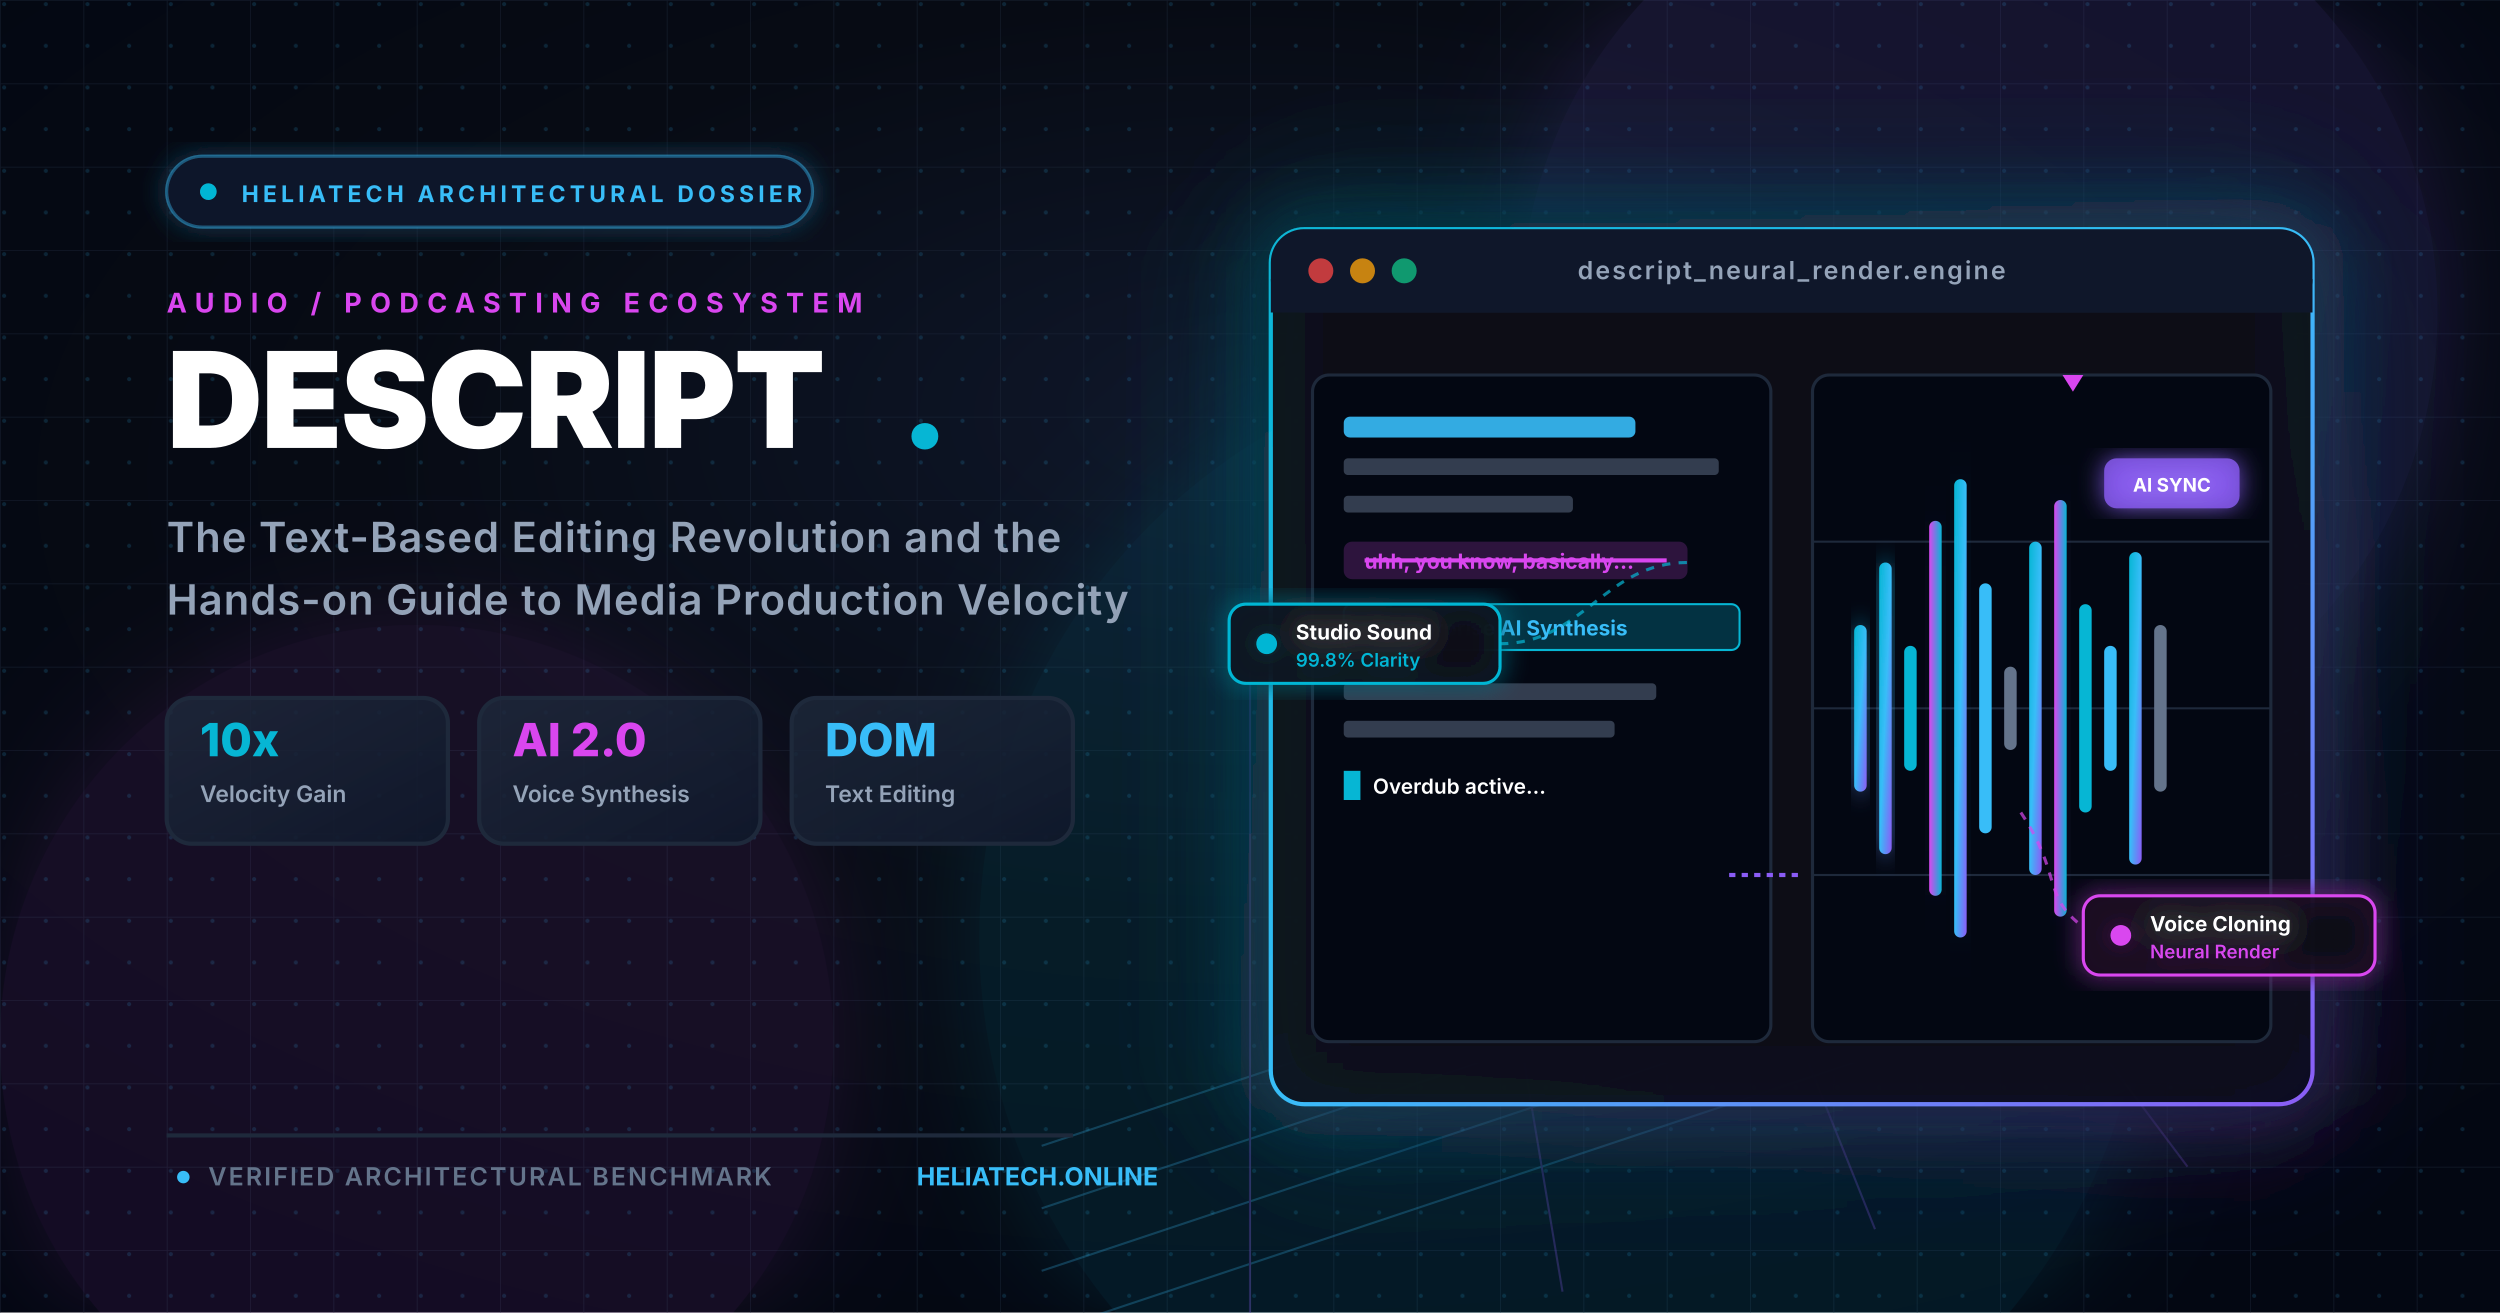
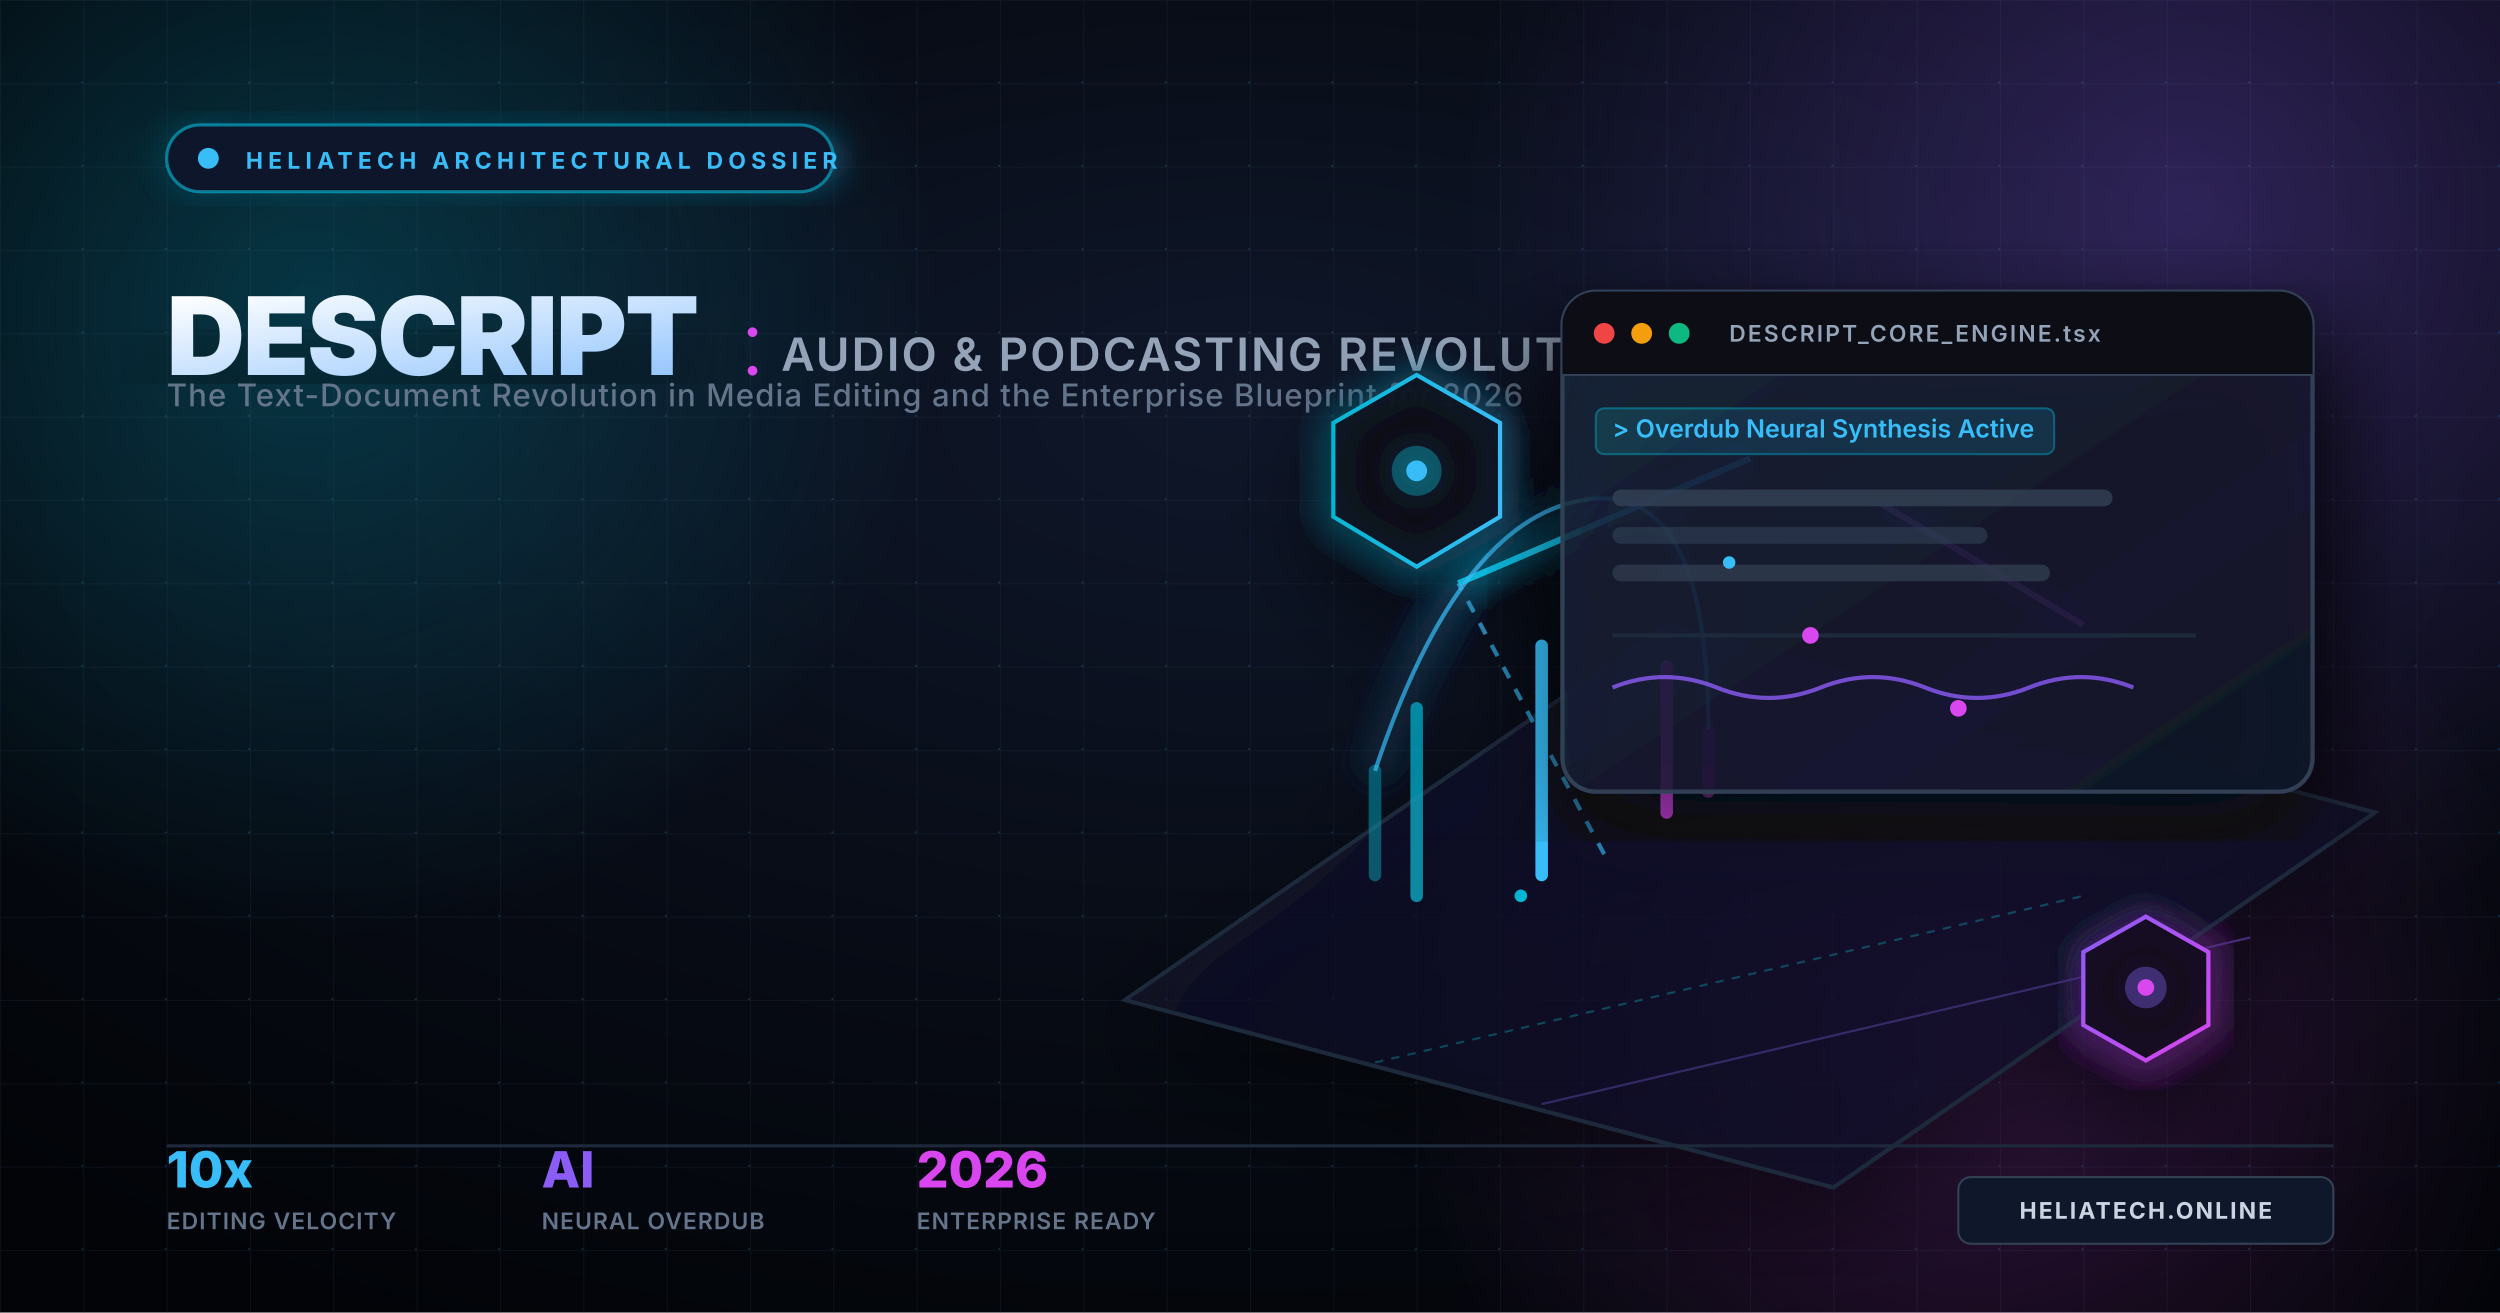
<svg xmlns="http://www.w3.org/2000/svg" viewBox="0 0 1200 630" width="1200" height="630">
  <defs>
-     <radialGradient id="bg-glow" cx="50%" cy="40%" r="70%" fx="50%" fy="30%">
+     <radialGradient id="bg-gradient" cx="50%" cy="40%" r="70%" fx="50%" fy="30%">
      <stop offset="0%" stop-color="#0f172a" />
-       <stop offset="50%" stop-color="#070b14" />
-       <stop offset="100%" stop-color="#030712" />
+       <stop offset="60%" stop-color="#070b14" />
+       <stop offset="100%" stop-color="#020408" />
    </radialGradient>
-     <linearGradient id="cyan-violet" x1="0%" y1="0%" x2="100%" y2="100%">
+     <radialGradient id="cyan-glow" cx="50%" cy="50%" r="50%">
+       <stop offset="0%" stop-color="#06b6d4" stop-opacity="0.25" />
+       <stop offset="100%" stop-color="#06b6d4" stop-opacity="0" />
+     </radialGradient>
+     <radialGradient id="violet-glow" cx="50%" cy="50%" r="50%">
+       <stop offset="0%" stop-color="#8b5cf6" stop-opacity="0.3" />
+       <stop offset="100%" stop-color="#8b5cf6" stop-opacity="0" />
+     </radialGradient>
+     <radialGradient id="fuchsia-glow" cx="50%" cy="50%" r="50%">
+       <stop offset="0%" stop-color="#d946ef" stop-opacity="0.2" />
+       <stop offset="100%" stop-color="#d946ef" stop-opacity="0" />
+     </radialGradient>
+     <linearGradient id="text-grad" x1="0%" y1="0%" x2="100%" y2="100%">
+       <stop offset="0%" stop-color="#ffffff" />
+       <stop offset="100%" stop-color="#93c5fd" />
+     </linearGradient>
+     <linearGradient id="cyan-blue" x1="0%" y1="0%" x2="100%" y2="0%">
      <stop offset="0%" stop-color="#06b6d4" />
-       <stop offset="50%" stop-color="#38bdf8" />
-       <stop offset="100%" stop-color="#8b5cf6" />
+       <stop offset="100%" stop-color="#38bdf8" />
    </linearGradient>
-     <linearGradient id="fuchsia-cyan" x1="0%" y1="0%" x2="100%" y2="0%">
-       <stop offset="0%" stop-color="#d946ef" />
-       <stop offset="100%" stop-color="#06b6d4" />
+     <linearGradient id="violet-fuchsia" x1="0%" y1="0%" x2="100%" y2="100%">
+       <stop offset="0%" stop-color="#8b5cf6" />
+       <stop offset="100%" stop-color="#d946ef" />
    </linearGradient>
-     <linearGradient id="card-grad" x1="0%" y1="0%" x2="100%" y2="100%">
-       <stop offset="0%" stop-color="#1e293b" stop-opacity="0.8" />
-       <stop offset="100%" stop-color="#0f172a" stop-opacity="0.95" />
+     <linearGradient id="panel-bg" x1="0%" y1="0%" x2="100%" y2="100%">
+       <stop offset="0%" stop-color="#1e293b" stop-opacity="0.75" />
+       <stop offset="100%" stop-color="#0f172a" stop-opacity="0.85" />
    </linearGradient>
-     <filter id="glow-heavy" x="-30%" y="-30%" width="160%" height="160%">
+     <linearGradient id="node-gradient" x1="0%" y1="0%" x2="0%" y2="100%">
+       <stop offset="0%" stop-color="#38bdf8" stop-opacity="0.9" />
+       <stop offset="100%" stop-color="#0284c7" stop-opacity="0.9" />
+     </linearGradient>
+     <filter id="glow-heavy" x="-50%" y="-50%" width="200%" height="200%">
      <feGaussianBlur stdDeviation="16" result="blur1" />
      <feGaussianBlur stdDeviation="32" result="blur2" />
      <feMerge>
        <feMergeNode in="blur2" />
        <feMergeNode in="blur1" />
        <feMergeNode in="SourceGraphic" />
      </feMerge>
    </filter>
    <filter id="glow-subtle" x="-20%" y="-20%" width="140%" height="140%">
-       <feGaussianBlur stdDeviation="6" result="blur" />
+       <feGaussianBlur stdDeviation="8" result="blur" />
      <feMerge>
        <feMergeNode in="blur" />
        <feMergeNode in="SourceGraphic" />
      </feMerge>
    </filter>
-     <pattern id="grid" width="40" height="40" patternUnits="userSpaceOnUse">
-       <path d="M 40 0 L 0 0 0 40" fill="none" stroke="#1e293b" stroke-width="0.75" stroke-opacity="0.5" />
-     </pattern>
-     <pattern id="dots" width="20" height="20" patternUnits="userSpaceOnUse">
-       <circle cx="2" cy="2" r="1" fill="#38bdf8" fill-opacity="0.15" />
+     <filter id="drop-shadow" x="-10%" y="-10%" width="120%" height="120%">
+       <feDropShadow dx="0" dy="20" stdDeviation="25" flood-color="#000000" flood-opacity="0.7" />
+     </filter>
+     <pattern id="cyber-grid" width="40" height="40" patternUnits="userSpaceOnUse">
+       <path d="M 40 0 L 0 0 0 40" fill="none" stroke="#334155" stroke-width="0.75" stroke-opacity="0.25" />
+       <circle cx="40" cy="40" r="1" fill="#38bdf8" fill-opacity="0.2" />
    </pattern>
  </defs>
-   <rect width="1200" height="630" fill="url(#bg-glow)" />
-   <rect width="1200" height="630" fill="url(#grid)" />
-   <rect width="1200" height="630" fill="url(#dots)" />
-   <circle cx="950" cy="150" r="220" fill="#8b5cf6" opacity="0.12" filter="url(#glow-heavy)" />
-   <circle cx="750" cy="450" r="280" fill="#06b6d4" opacity="0.10" filter="url(#glow-heavy)" />
-   <circle cx="200" cy="500" r="200" fill="#d946ef" opacity="0.08" filter="url(#glow-heavy)" />
-   <g opacity="0.25" transform="translate(600, 200)">
-     <path d="M -100 350 L 500 150 M -100 380 L 500 180 M -100 410 L 500 210 M -100 440 L 500 240" stroke="#38bdf8" stroke-width="1" />
-     <path d="M 0 100 L 0 450 M 100 120 L 150 420 M 200 140 L 300 390 M 300 160 L 450 360" stroke="#8b5cf6" stroke-width="1" />
+   <rect width="1200" height="630" fill="url(#bg-gradient)" />
+   <rect width="1200" height="630" fill="url(#cyber-grid)" />
+   <circle cx="150" cy="150" r="300" fill="url(#cyan-glow)" />
+   <circle cx="1050" cy="100" r="350" fill="url(#violet-glow)" />
+   <circle cx="950" cy="500" r="280" fill="url(#fuchsia-glow)" />
+   <g transform="translate(80, 60)" filter="url(#glow-subtle)">
+     <rect width="320" height="32" rx="16" fill="#0f172a" stroke="#06b6d4" stroke-width="1.5" stroke-opacity="0.6" />
+     <circle cx="20" cy="16" r="5" fill="#38bdf8">
+       <animate attributeName="opacity" values="0.3;1;0.3" dur="2s" repeatCount="indefinite" />
+     </circle>
+     <text x="38" y="21" font-family="system-ui, -apple-system, sans-serif" font-size="11" font-weight="700" letter-spacing="2.5" fill="#38bdf8">HELIATECH ARCHITECTURAL DOSSIER</text>
  </g>
-   <g transform="translate(80, 75)" filter="url(#glow-subtle)">
-     <rect x="0" y="0" width="310" height="34" rx="17" fill="#0f172a" stroke="#38bdf8" stroke-opacity="0.4" stroke-width="1.5" />
-     <circle cx="20" cy="17" r="4" fill="#06b6d4">
-       <animate attributeName="opacity" values="1;0.3;1" dur="2s" repeatCount="indefinite" />
-     </circle>
-     <text x="36" y="22" fill="#38bdf8" font-family="system-ui, -apple-system, sans-serif" font-size="11" font-weight="700" letter-spacing="2">HELIATECH ARCHITECTURAL DOSSIER</text>
+   <g transform="translate(80, 135)">
+     <text x="0" y="45" font-family="system-ui, -apple-system, sans-serif" font-size="52" font-weight="900" fill="url(#text-grad)" letter-spacing="-1" filter="url(#drop-shadow)">DESCRIPT</text>
+     <text x="275" y="45" font-family="system-ui, -apple-system, sans-serif" font-size="44" font-weight="300" fill="#d946ef" letter-spacing="-0.5" filter="url(#glow-subtle)">:</text>
+     <text x="295" y="43" font-family="system-ui, -apple-system, sans-serif" font-size="22" font-weight="600" fill="#94a3b8" letter-spacing="1">AUDIO &amp; PODCASTING REVOLUTION</text>
  </g>
-   <g transform="translate(80, 150)">
-     <text x="0" y="0" fill="#d946ef" font-family="system-ui, -apple-system, sans-serif" font-size="13" font-weight="700" letter-spacing="4">AUDIO / PODCASTING ECOSYSTEM</text>
-     <text x="0" y="65" fill="#ffffff" font-family="system-ui, -apple-system, sans-serif" font-size="64" font-weight="900" letter-spacing="-1">DESCRIPT</text>
-     <text x="352" y="65" fill="#06b6d4" font-family="system-ui, -apple-system, sans-serif" font-size="64" font-weight="900">.</text>
-     <text x="0" y="115" fill="#94a3b8" font-family="system-ui, -apple-system, sans-serif" font-size="20" font-weight="600" letter-spacing="0.5">The Text-Based Editing Revolution and the</text>
-     <text x="0" y="145" fill="#94a3b8" font-family="system-ui, -apple-system, sans-serif" font-size="20" font-weight="600" letter-spacing="0.5">Hands-on Guide to Media Production Velocity</text>
+   <g transform="translate(80, 195)">
+     <text x="0" y="0" font-family="system-ui, -apple-system, sans-serif" font-size="15" font-weight="500" fill="#64748b" letter-spacing="0.5">The Text-Document Revolution in Media Editing and the Enterprise Blueprint for 2026</text>
  </g>
-   <g transform="translate(80, 335)">
-     <g transform="translate(0, 0)">
-       <rect width="135" height="70" rx="12" fill="url(#card-grad)" stroke="#1e293b" stroke-width="2" />
-       <text x="16" y="28" fill="#06b6d4" font-family="system-ui, -apple-system, sans-serif" font-size="22" font-weight="800">10x</text>
-       <text x="16" y="50" fill="#94a3b8" font-family="system-ui, -apple-system, sans-serif" font-size="11" font-weight="600">Velocity Gain</text>
+   <g transform="translate(620, 160)" filter="url(#drop-shadow)">
+     <path d="M -80 320 L 260 410 L 520 230 L 180 140 Z" fill="#0f172a" fill-opacity="0.6" stroke="#1e293b" stroke-width="2" />
+     <path d="M 40 350 L 380 270" stroke="#06b6d4" stroke-width="1" stroke-opacity="0.3" stroke-dasharray="4 4" />
+     <path d="M 120 370 L 460 290" stroke="#8b5cf6" stroke-width="1" stroke-opacity="0.3" />
+     <path d="M 80 120 L 220 60" stroke="url(#cyan-blue)" stroke-width="3" filter="url(#glow-subtle)" />
+     <path d="M 280 80 L 380 140" stroke="url(#violet-fuchsia)" stroke-width="3" filter="url(#glow-subtle)" />
+     <path d="M 150 250 L 80 120" stroke="#38bdf8" stroke-width="2" stroke-dasharray="6 6" stroke-opacity="0.6" />
+     <g transform="translate(40, 220)">
+       <g stroke-linecap="round" stroke-width="6">
+         <line x1="0" y1="40" x2="0" y2="-10" stroke="#06b6d4" opacity="0.4" />
+         <line x1="20" y1="50" x2="20" y2="-40" stroke="#06b6d4" opacity="0.7" />
+         <line x1="40" y1="60" x2="40" y2="-90" stroke="url(#cyan-blue)" filter="url(#glow-subtle)" />
+         <line x1="60" y1="50" x2="60" y2="-120" stroke="url(#cyan-blue)" filter="url(#glow-heavy)" />
+         <line x1="80" y1="40" x2="80" y2="-70" stroke="#38bdf8" />
+         <line x1="100" y1="30" x2="100" y2="-140" stroke="url(#violet-fuchsia)" filter="url(#glow-heavy)" />
+         <line x1="120" y1="20" x2="120" y2="-100" stroke="#8b5cf6" filter="url(#glow-subtle)" />
+         <line x1="140" y1="10" x2="140" y2="-60" stroke="#d946ef" />
+         <line x1="160" y1="0" x2="160" y2="-30" stroke="#d946ef" opacity="0.5" />
+       </g>
+       <path d="M 0 -10 Q 40 -130 100 -140 T 160 -30" fill="none" stroke="#38bdf8" stroke-width="2" stroke-opacity="0.7" filter="url(#glow-subtle)" />
    </g>
-     <g transform="translate(150, 0)">
-       <rect width="135" height="70" rx="12" fill="url(#card-grad)" stroke="#1e293b" stroke-width="2" />
-       <text x="16" y="28" fill="#d946ef" font-family="system-ui, -apple-system, sans-serif" font-size="22" font-weight="800">AI 2.0</text>
-       <text x="16" y="50" fill="#94a3b8" font-family="system-ui, -apple-system, sans-serif" font-size="11" font-weight="600">Voice Synthesis</text>
-     </g>
-     <g transform="translate(300, 0)">
-       <rect width="135" height="70" rx="12" fill="url(#card-grad)" stroke="#1e293b" stroke-width="2" />
-       <text x="16" y="28" fill="#38bdf8" font-family="system-ui, -apple-system, sans-serif" font-size="22" font-weight="800">DOM</text>
-       <text x="16" y="50" fill="#94a3b8" font-family="system-ui, -apple-system, sans-serif" font-size="11" font-weight="600">Text Editing</text>
-     </g>
-   </g>
-   <g transform="translate(80, 545)">
-     <line x1="0" y1="0" x2="435" y2="0" stroke="#1e293b" stroke-width="2" />
-     <circle cx="8" cy="20" r="3" fill="#38bdf8" />
-     <text x="20" y="24" fill="#64748b" font-family="system-ui, -apple-system, sans-serif" font-size="12" font-weight="600" letter-spacing="1">VERIFIED ARCHITECTURAL BENCHMARK</text>
-     <text x="360" y="24" fill="#38bdf8" font-family="system-ui, -apple-system, sans-serif" font-size="12" font-weight="700">HELIATECH.ONLINE</text>
-   </g>
-   <g transform="translate(580, 70)">
-     <path d="M 50 180 Q 150 80, 250 180 T 450 180" fill="none" stroke="#8b5cf6" stroke-width="6" opacity="0.3" filter="url(#glow-heavy)" />
-     <path d="M 50 240 Q 150 340, 250 240 T 450 240" fill="none" stroke="#06b6d4" stroke-width="6" opacity="0.3" filter="url(#glow-heavy)" />
-     <g filter="url(#glow-heavy)">
-       <rect x="30" y="40" width="500" height="420" rx="16" fill="#090d16" fill-opacity="0.9" stroke="url(#cyan-violet)" stroke-width="2" />
-     </g>
-     <g transform="translate(30, 40)">
-       <rect x="0" y="0" width="500" height="40" rx="16" fill="#0f172a" />
-       <rect x="0" y="24" width="500" height="16" fill="#0f172a" />
-       <circle cx="24" cy="20" r="6" fill="#ef4444" opacity="0.8" />
-       <circle cx="44" cy="20" r="6" fill="#f59e0b" opacity="0.8" />
-       <circle cx="64" cy="20" r="6" fill="#10b981" opacity="0.8" />
-       <text x="250" y="24" text-anchor="middle" fill="#94a3b8" font-family="system-ui, -apple-system, sans-serif" font-size="12" font-weight="600" letter-spacing="1">descript_neural_render.engine</text>
-     </g>
-     <g transform="translate(50, 110)">
-       <g transform="translate(0, 0)">
-         <rect x="0" y="0" width="220" height="320" rx="8" fill="#030712" stroke="#1e293b" stroke-width="1.5" />
-         <rect x="15" y="20" width="140" height="10" rx="3" fill="#38bdf8" opacity="0.9" />
-         <rect x="15" y="40" width="180" height="8" rx="2" fill="#64748b" opacity="0.5" />
-         <rect x="15" y="58" width="110" height="8" rx="2" fill="#64748b" opacity="0.5" />
-         <g transform="translate(15, 80)">
-           <rect x="0" y="0" width="165" height="18" rx="4" fill="#d946ef" fill-opacity="0.2" />
-           <line x1="10" y1="9" x2="155" y2="9" stroke="#d946ef" stroke-width="2" />
-           <text x="10" y="13" fill="#d946ef" font-family="system-ui, -apple-system, sans-serif" font-size="10" font-weight="700">uhh, you know, basically...</text>
+     <g transform="translate(130, -20)">
+       <rect width="360" height="240" rx="16" fill="url(#panel-bg)" stroke="#334155" stroke-width="2" filter="url(#drop-shadow)" />
+       <path d="M 0 16 C 0 7.16 7.16 0 16 0 L 344 0 C 352.84 0 360 7.16 360 16 L 360 40 L 0 40 Z" fill="#090d16" />
+       <circle cx="20" cy="20" r="5" fill="#ef4444" />
+       <circle cx="38" cy="20" r="5" fill="#f59e0b" />
+       <circle cx="56" cy="20" r="5" fill="#10b981" />
+       <text x="80" y="24" font-family="system-ui, -apple-system, sans-serif" font-size="11" font-weight="600" fill="#94a3b8" letter-spacing="1">DESCRIPT_CORE_ENGINE.tsx</text>
+       <path d="M 0 40 L 360 40" stroke="#334155" stroke-width="1" />
+       <g transform="translate(24, 60)">
+         <rect x="-8" y="-4" width="220" height="22" rx="4" fill="#06b6d4" fill-opacity="0.15" stroke="#06b6d4" stroke-width="1" stroke-opacity="0.4" />
+         <text x="0" y="10" font-family="system-ui, -apple-system, sans-serif" font-size="12" font-weight="600" fill="#38bdf8">&gt; Overdub Neural Synthesis Active</text>
+         <g transform="translate(0, 35)">
+           <rect x="0" y="0" width="240" height="8" rx="4" fill="#334155" fill-opacity="0.8" />
+           <rect x="0" y="18" width="180" height="8" rx="4" fill="#334155" fill-opacity="0.6" />
+           <rect x="0" y="36" width="210" height="8" rx="4" fill="#334155" fill-opacity="0.7" />
        </g>
-         <g transform="translate(15, 110)">
-           <rect x="0" y="0" width="190" height="22" rx="4" fill="#06b6d4" fill-opacity="0.25" stroke="#06b6d4" stroke-width="1" />
-           <circle cx="10" cy="11" r="3" fill="#06b6d4" />
-           <text x="22" y="15" fill="#38bdf8" font-family="system-ui, -apple-system, sans-serif" font-size="10" font-weight="700">Enterprise AI Synthesis</text>
-         </g>
-         <rect x="15" y="148" width="150" height="8" rx="2" fill="#64748b" opacity="0.5" />
-         <rect x="15" y="166" width="130" height="8" rx="2" fill="#64748b" opacity="0.5" />
-         <g transform="translate(15, 190)">
-           <rect x="0" y="0" width="8" height="14" fill="#06b6d4">
-             <animate attributeName="opacity" values="1;0;1" dur="1s" repeatCount="indefinite" />
-           </rect>
-           <text x="14" y="11" fill="#ffffff" font-family="system-ui, -apple-system, sans-serif" font-size="10" font-weight="600">Overdub active...</text>
-         </g>
-         <path d="M 200 240 L 235 240" stroke="#8b5cf6" stroke-width="2" stroke-dasharray="3,3" />
-       </g>
-       <g transform="translate(240, 0)">
-         <rect x="0" y="0" width="220" height="320" rx="8" fill="#030712" stroke="#1e293b" stroke-width="1.5" />
-         <line x1="0" y1="80" x2="220" y2="80" stroke="#1e293b" stroke-width="1" />
-         <line x1="0" y1="160" x2="220" y2="160" stroke="#1e293b" stroke-width="1" />
-         <line x1="0" y1="240" x2="220" y2="240" stroke="#1e293b" stroke-width="1" />
-         <g transform="translate(20, 160)">
-           <rect x="0" y="-40" width="6" height="80" rx="3" fill="url(#cyan-violet)" filter="url(#glow-subtle)" />
-           <rect x="12" y="-70" width="6" height="140" rx="3" fill="url(#cyan-violet)" filter="url(#glow-subtle)" />
-           <rect x="24" y="-30" width="6" height="60" rx="3" fill="#06b6d4" />
-           <rect x="36" y="-90" width="6" height="180" rx="3" fill="url(#fuchsia-cyan)" filter="url(#glow-heavy)" />
-           <rect x="48" y="-110" width="6" height="220" rx="3" fill="url(#cyan-violet)" filter="url(#glow-heavy)" />
-           <rect x="60" y="-60" width="6" height="120" rx="3" fill="#38bdf8" />
-           <rect x="72" y="-20" width="6" height="40" rx="3" fill="#64748b" />
-           <rect x="84" y="-80" width="6" height="160" rx="3" fill="url(#cyan-violet)" />
-           <rect x="96" y="-100" width="6" height="200" rx="3" fill="url(#fuchsia-cyan)" filter="url(#glow-heavy)" />
-           <rect x="108" y="-50" width="6" height="100" rx="3" fill="#06b6d4" />
-           <rect x="120" y="-30" width="6" height="60" rx="3" fill="#38bdf8" />
-           <rect x="132" y="-75" width="6" height="150" rx="3" fill="url(#cyan-violet)" />
-           <rect x="144" y="-40" width="6" height="80" rx="3" fill="#64748b" />
-         </g>
-         <g transform="translate(125, 0)">
-           <line x1="0" y1="0" x2="0" y2="320" stroke="#d946ef" stroke-width="2" filter="url(#glow-subtle)" />
-           <polygon points="-5,0 5,0 0,8" fill="#d946ef" />
-         </g>
-         <g transform="translate(140, 40)" filter="url(#glow-subtle)">
-           <rect x="0" y="0" width="65" height="24" rx="6" fill="#8b5cf6" fill-opacity="0.8" />
-           <text x="32.5" y="16" text-anchor="middle" fill="#ffffff" font-family="system-ui, -apple-system, sans-serif" font-size="9" font-weight="700">AI SYNC</text>
+         <g transform="translate(0, 105)">
+           <line x1="0" y1="0" x2="280" y2="0" stroke="#1e293b" stroke-width="2" />
+           <line x1="95" y1="-8" x2="95" y2="8" stroke="#d946ef" stroke-width="2" filter="url(#glow-subtle)" />
+           <circle cx="95" cy="0" r="4" fill="#d946ef" filter="url(#glow-heavy)" />
+           <path d="M 0 25 Q 25 15 50 25 T 100 25 T 150 25 T 200 25 T 250 25" fill="none" stroke="#8b5cf6" stroke-width="2" stroke-opacity="0.8" />
        </g>
      </g>
    </g>
-     <g transform="translate(10, 220)" filter="url(#glow-subtle)">
-       <rect width="130" height="38" rx="8" fill="#090d16" fill-opacity="0.9" stroke="#06b6d4" stroke-width="1.5" />
-       <circle cx="18" cy="19" r="5" fill="#06b6d4" />
-       <text x="32" y="17" fill="#ffffff" font-family="system-ui, -apple-system, sans-serif" font-size="10" font-weight="700">Studio Sound</text>
-       <text x="32" y="30" fill="#06b6d4" font-family="system-ui, -apple-system, sans-serif" font-size="9" font-weight="600">99.8% Clarity</text>
+     <g transform="translate(20, 20)" filter="url(#glow-subtle)">
+       <polygon points="40,0 80,23 80,68 40,92 0,68 0,23" fill="#090d16" stroke="url(#cyan-blue)" stroke-width="2" fill-opacity="0.9" />
+       <circle cx="40" cy="46" r="12" fill="#06b6d4" fill-opacity="0.4" />
+       <circle cx="40" cy="46" r="5" fill="#38bdf8" filter="url(#glow-heavy)" />
    </g>
-     <g transform="translate(420, 360)" filter="url(#glow-subtle)">
-       <rect width="140" height="38" rx="8" fill="#090d16" fill-opacity="0.9" stroke="#d946ef" stroke-width="1.5" />
-       <circle cx="18" cy="19" r="5" fill="#d946ef" />
-       <text x="32" y="17" fill="#ffffff" font-family="system-ui, -apple-system, sans-serif" font-size="10" font-weight="700">Voice Cloning</text>
-       <text x="32" y="30" fill="#d946ef" font-family="system-ui, -apple-system, sans-serif" font-size="9" font-weight="600">Neural Render</text>
+     <g transform="translate(380, 280)" filter="url(#glow-subtle)">
+       <polygon points="30,0 60,17 60,52 30,69 0,52 0,17" fill="#090d16" stroke="url(#violet-fuchsia)" stroke-width="2" fill-opacity="0.9" />
+       <circle cx="30" cy="34" r="10" fill="#8b5cf6" fill-opacity="0.4" />
+       <circle cx="30" cy="34" r="4" fill="#d946ef" filter="url(#glow-heavy)" />
    </g>
-     <path d="M 140 239 C 180 239, 190 200, 230 200" fill="none" stroke="#06b6d4" stroke-width="1.5" stroke-dasharray="4,4" opacity="0.7" />
-     <path d="M 390 320 C 410 350, 400 360, 420 375" fill="none" stroke="#d946ef" stroke-width="1.5" stroke-dasharray="4,4" opacity="0.7" />
+     <circle cx="210" cy="110" r="3" fill="#38bdf8" filter="url(#glow-heavy)" />
+     <circle cx="320" cy="180" r="4" fill="#d946ef" filter="url(#glow-heavy)" />
+     <circle cx="110" cy="270" r="3" fill="#06b6d4" filter="url(#glow-heavy)" />
+   </g>
+   <g transform="translate(80, 550)">
+     <line x1="0" y1="0" x2="1040" y2="0" stroke="#1e293b" stroke-width="1.5" />
+     <g transform="translate(0, 20)">
+       <text x="0" y="0" font-family="system-ui, -apple-system, sans-serif" font-size="24" font-weight="800" fill="#38bdf8">10x</text>
+       <text x="0" y="20" font-family="system-ui, -apple-system, sans-serif" font-size="11" font-weight="600" fill="#64748b" letter-spacing="0.5">EDITING VELOCITY</text>
+     </g>
+     <g transform="translate(180, 20)">
+       <text x="0" y="0" font-family="system-ui, -apple-system, sans-serif" font-size="24" font-weight="800" fill="#8b5cf6">AI</text>
+       <text x="0" y="20" font-family="system-ui, -apple-system, sans-serif" font-size="11" font-weight="600" fill="#64748b" letter-spacing="0.5">NEURAL OVERDUB</text>
+     </g>
+     <g transform="translate(360, 20)">
+       <text x="0" y="0" font-family="system-ui, -apple-system, sans-serif" font-size="24" font-weight="800" fill="#d946ef">2026</text>
+       <text x="0" y="20" font-family="system-ui, -apple-system, sans-serif" font-size="11" font-weight="600" fill="#64748b" letter-spacing="0.5">ENTERPRISE READY</text>
+     </g>
+     <g transform="translate(860, 15)">
+       <rect width="180" height="32" rx="6" fill="#0f172a" stroke="#334155" stroke-width="1" />
+       <text x="90" y="20" font-family="system-ui, -apple-system, sans-serif" font-size="11" font-weight="700" fill="#cbd5e1" text-anchor="middle" letter-spacing="1">HELIATECH.ONLINE</text>
+     </g>
  </g>
</svg>
